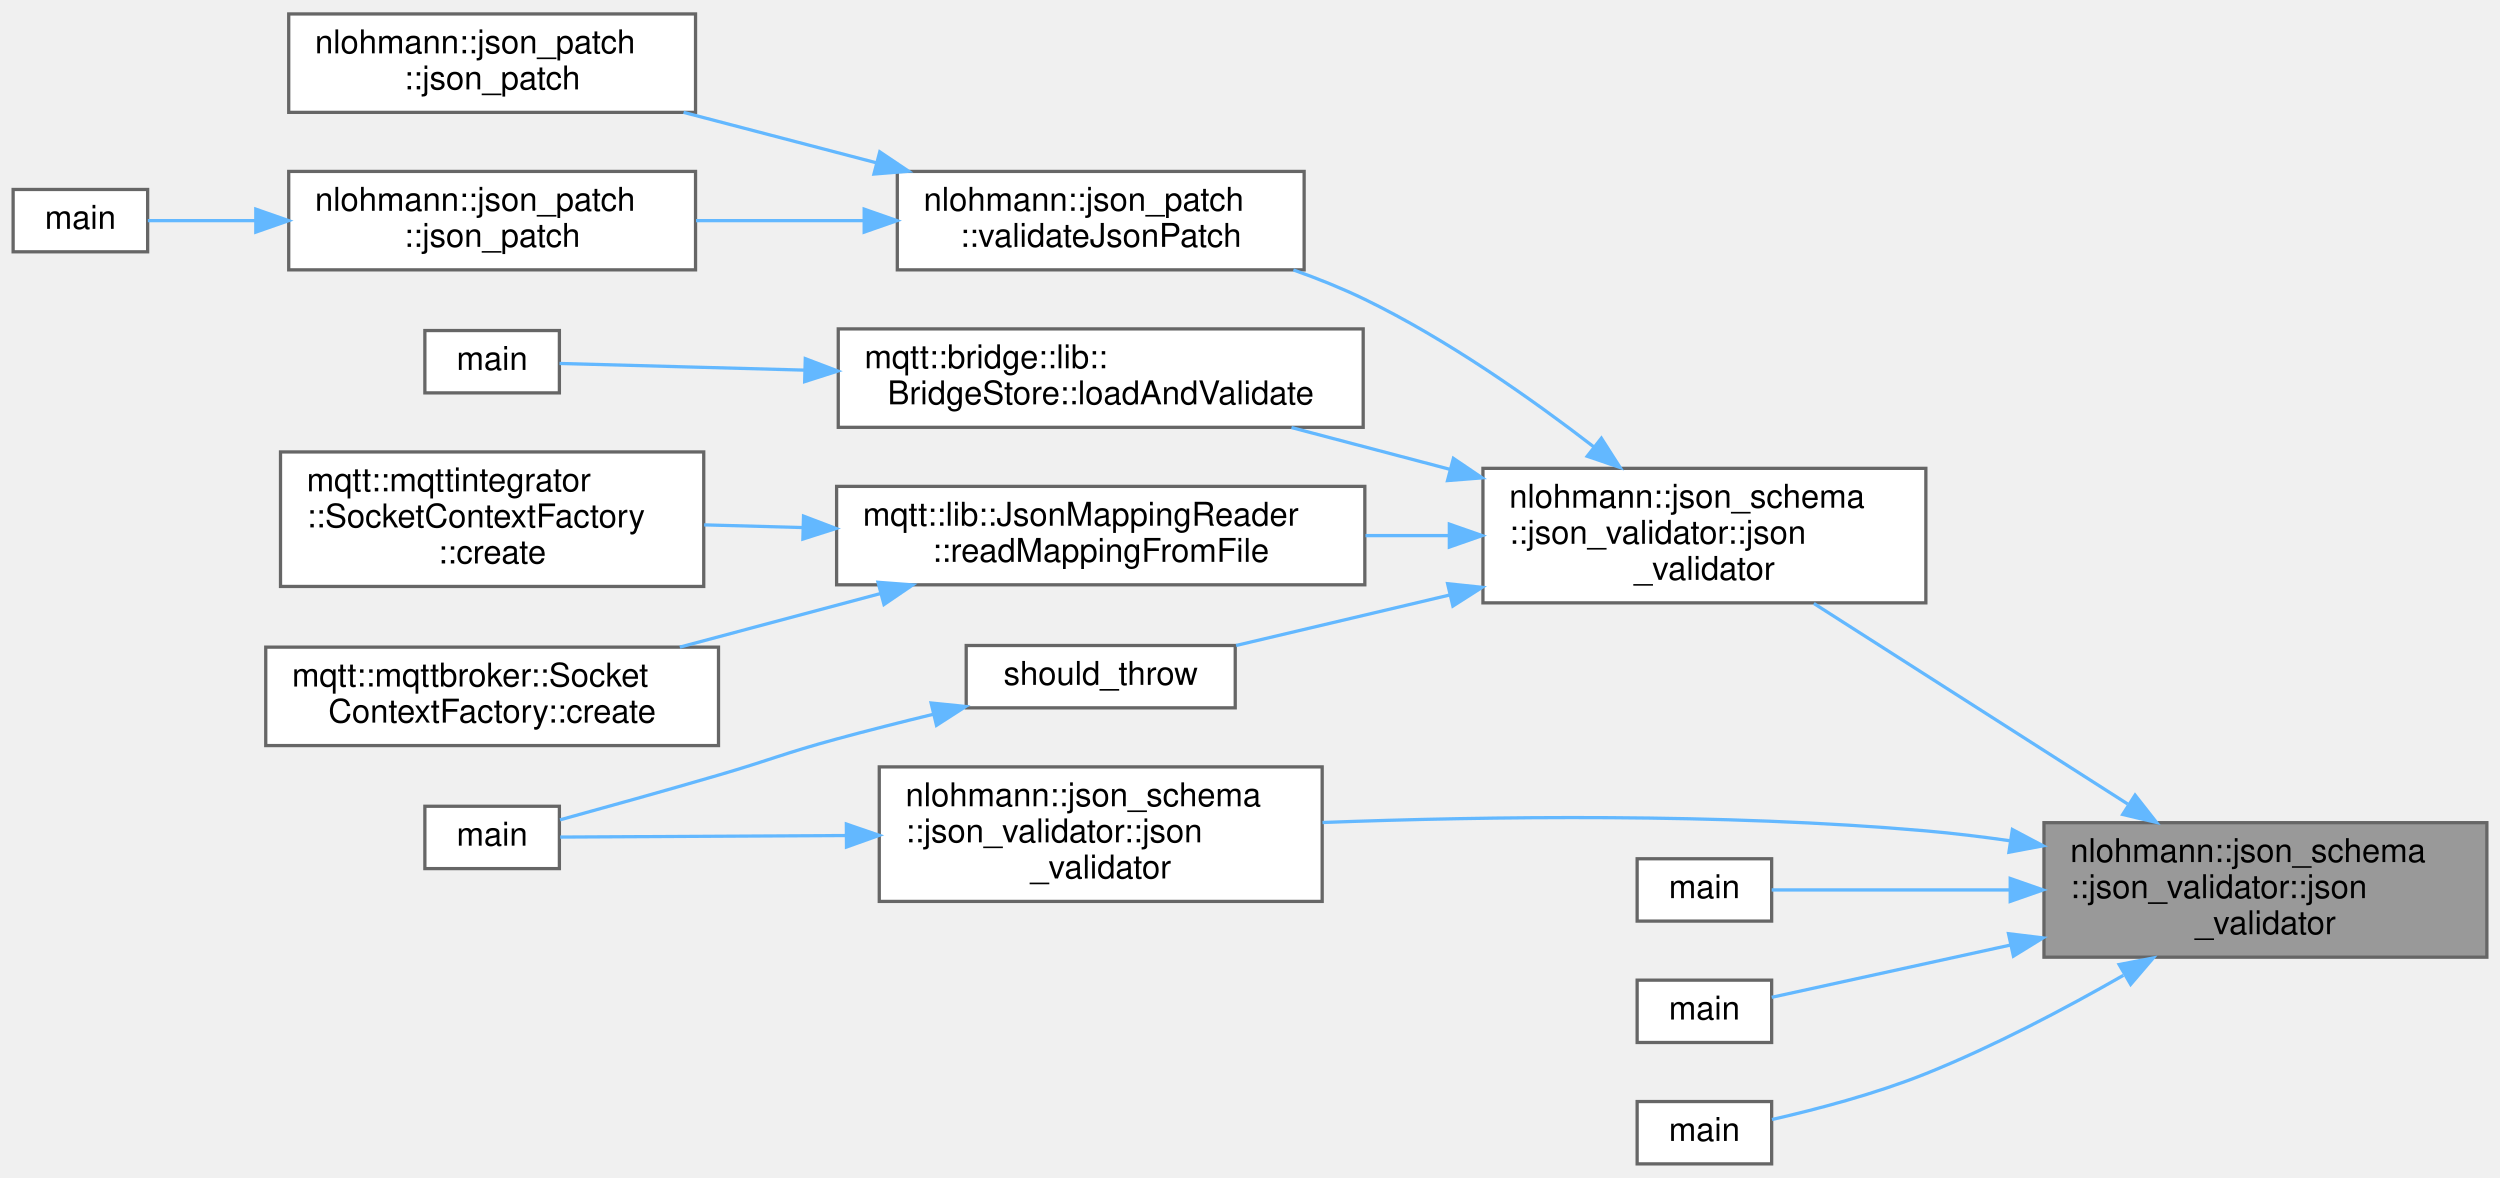
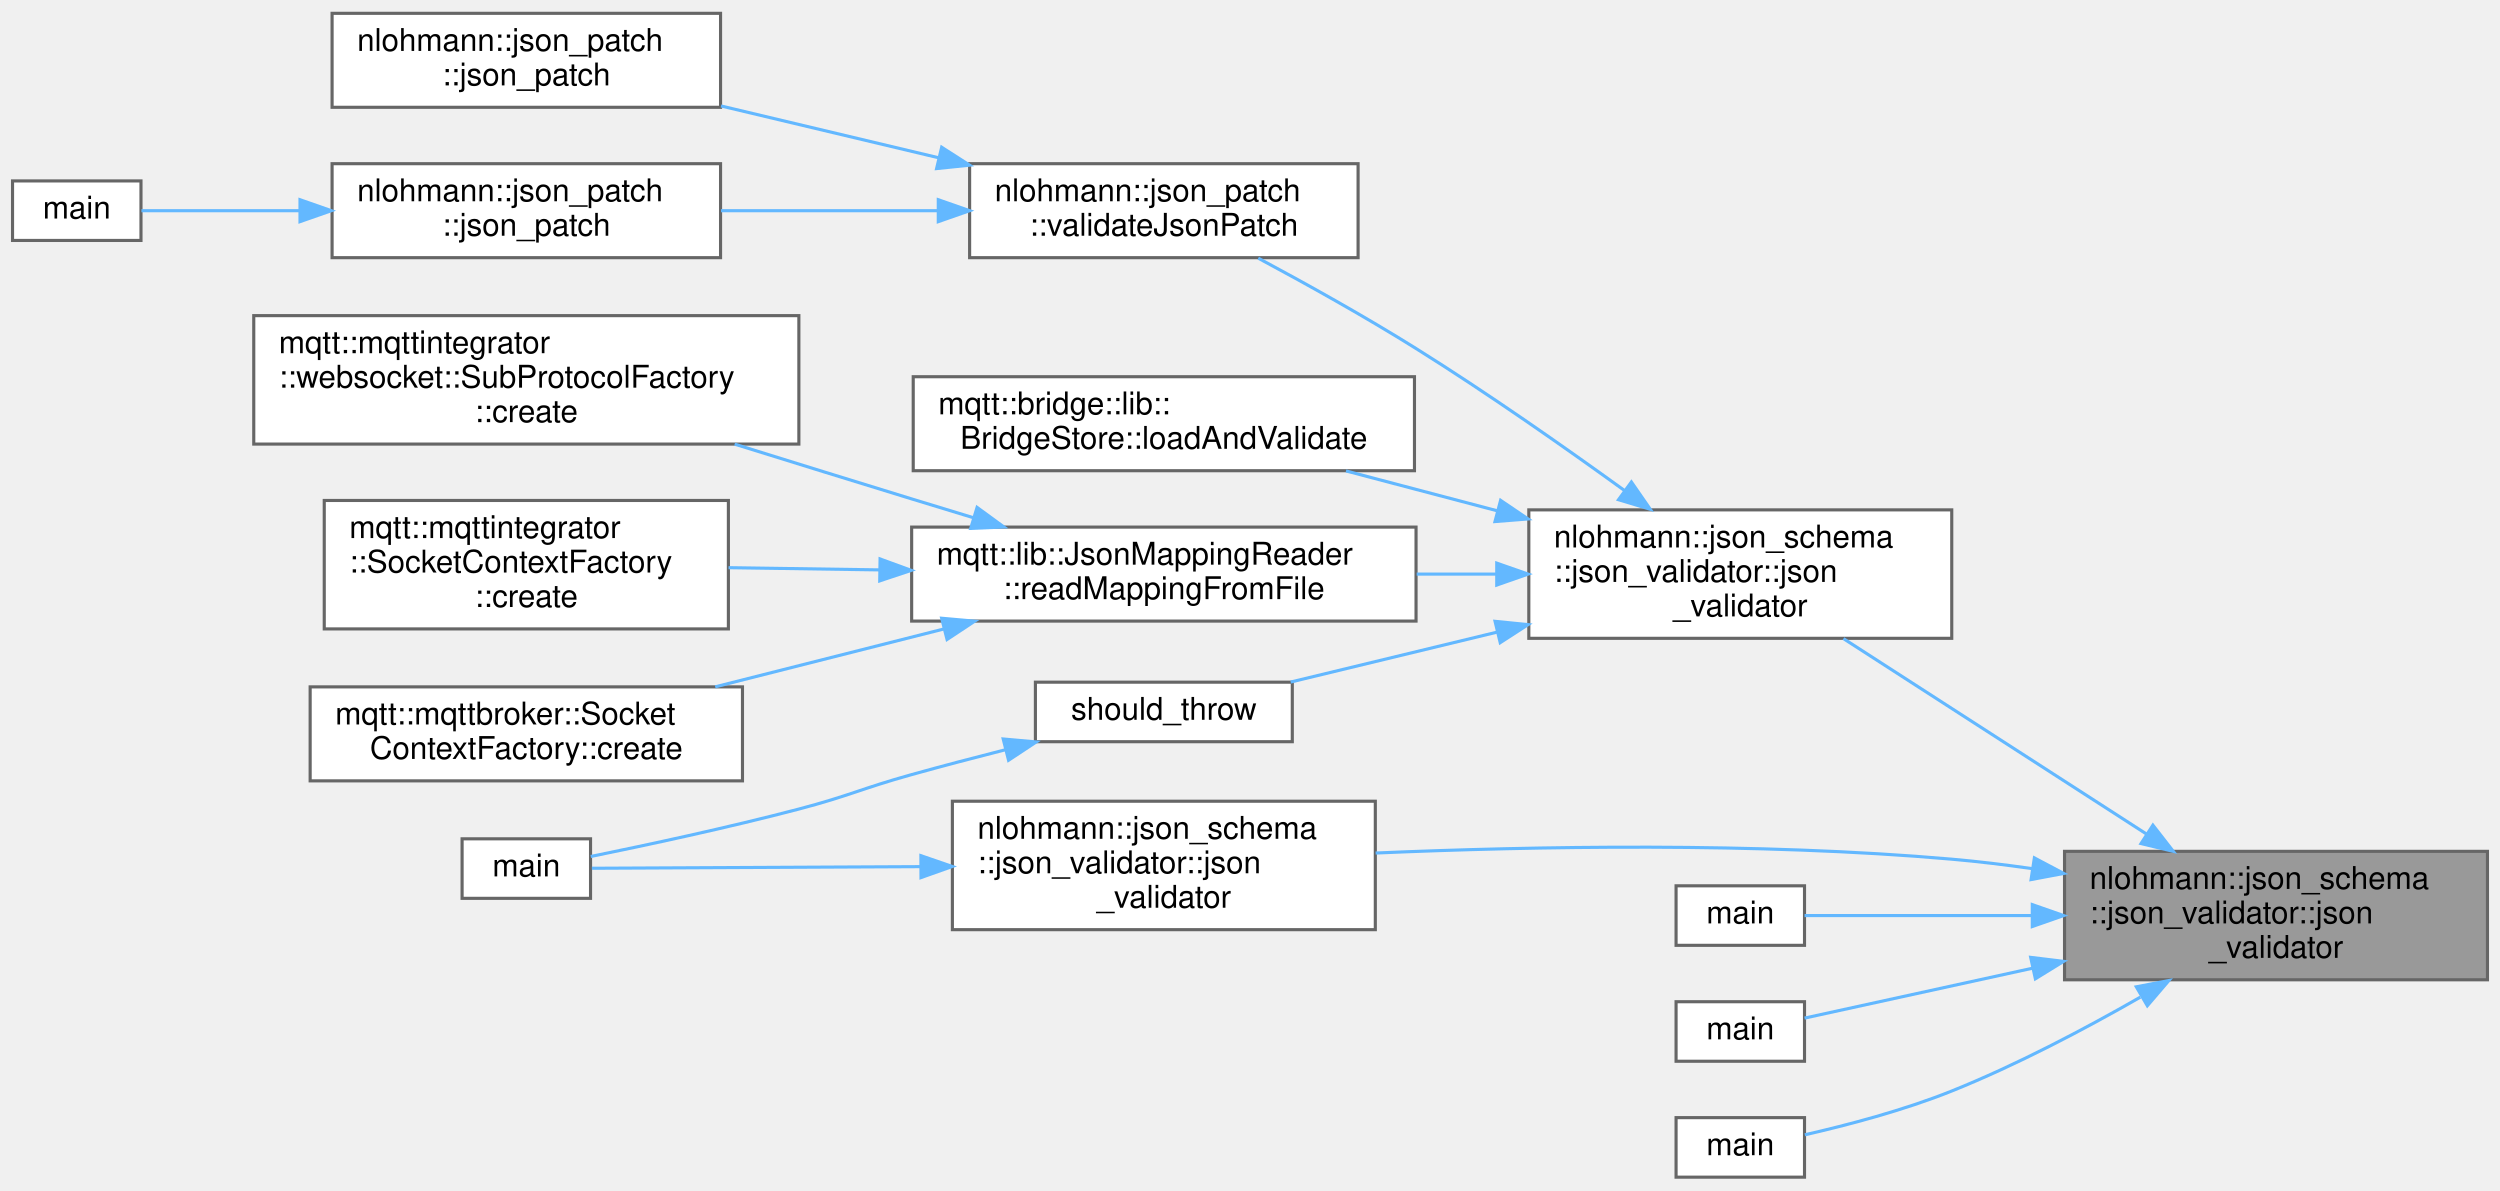
- <svg xmlns="http://www.w3.org/2000/svg" xmlns:xlink="http://www.w3.org/1999/xlink" width="762pt" height="359pt" viewBox="0.00 0.00 762.00 358.50">
-   <g id="graph0" class="graph" transform="scale(1 1) rotate(0) translate(4 354.5)">
+ <svg xmlns="http://www.w3.org/2000/svg" xmlns:xlink="http://www.w3.org/1999/xlink" width="798pt" height="380pt" viewBox="0.00 0.00 798.00 379.50">
+   <g id="graph0" class="graph" transform="scale(1 1) rotate(0) translate(4 375.5)">
    <g id="Node000001" class="node">
      <g id="a_Node000001">
        <a xlink:title=" ">
-           <polygon fill="#999999" stroke="#666666" points="754,-104 619,-104 619,-63 754,-63 754,-104" />
-           <text text-anchor="start" x="627" y="-92" font-family="Helvetica,sans-Serif" font-size="10.00">nlohmann::json_schema</text>
-           <text text-anchor="start" x="627" y="-81" font-family="Helvetica,sans-Serif" font-size="10.00">::json_validator::json</text>
-           <text text-anchor="middle" x="686.5" y="-70" font-family="Helvetica,sans-Serif" font-size="10.00">_validator</text>
+           <polygon fill="#999999" stroke="#666666" points="790,-104 655,-104 655,-63 790,-63 790,-104" />
+           <text text-anchor="start" x="663" y="-92" font-family="Helvetica,sans-Serif" font-size="10.00">nlohmann::json_schema</text>
+           <text text-anchor="start" x="663" y="-81" font-family="Helvetica,sans-Serif" font-size="10.00">::json_validator::json</text>
+           <text text-anchor="middle" x="722.5" y="-70" font-family="Helvetica,sans-Serif" font-size="10.00">_validator</text>
        </a>
      </g>
    </g>
    <g id="Node000002" class="node">
      <g id="a_Node000002">
        <a xlink:href="classnlohmann_1_1json__schema_1_1json__validator.html#ad8f46dfed69afe463732ae335879dabb" target="_top" xlink:title=" ">
-           <polygon fill="white" stroke="#666666" points="583,-212 448,-212 448,-171 583,-171 583,-212" />
-           <text text-anchor="start" x="456" y="-200" font-family="Helvetica,sans-Serif" font-size="10.00">nlohmann::json_schema</text>
-           <text text-anchor="start" x="456" y="-189" font-family="Helvetica,sans-Serif" font-size="10.00">::json_validator::json</text>
-           <text text-anchor="middle" x="515.5" y="-178" font-family="Helvetica,sans-Serif" font-size="10.00">_validator</text>
+           <polygon fill="white" stroke="#666666" points="619,-213 484,-213 484,-172 619,-172 619,-213" />
+           <text text-anchor="start" x="492" y="-201" font-family="Helvetica,sans-Serif" font-size="10.00">nlohmann::json_schema</text>
+           <text text-anchor="start" x="492" y="-190" font-family="Helvetica,sans-Serif" font-size="10.00">::json_validator::json</text>
+           <text text-anchor="middle" x="551.5" y="-179" font-family="Helvetica,sans-Serif" font-size="10.00">_validator</text>
        </a>
      </g>
    </g>
    <g id="edge1_Node000001_Node000002" class="edge">
      <g id="a_edge1_Node000001_Node000002">
        <a xlink:title=" ">
-           <path fill="none" stroke="#63b8ff" d="M644.53,-109.68C615.13,-128.47 576.07,-153.43 548.85,-170.82" />
-           <polygon fill="#63b8ff" stroke="#63b8ff" points="646.77,-112.4 653.31,-104.07 643,-106.5 646.77,-112.4" />
+           <path fill="none" stroke="#63b8ff" d="M681.26,-109.46C651.63,-128.57 611.89,-154.2 584.43,-171.9" />
+           <polygon fill="#63b8ff" stroke="#63b8ff" points="683.21,-112.36 689.71,-104 679.41,-106.48 683.21,-112.36" />
        </a>
      </g>
    </g>
    <g id="Node000014" class="node">
      <g id="a_Node000014">
        <a xlink:href="classnlohmann_1_1json__schema_1_1json__validator.html#a9b658ef82ef777074679e2a60d539821" target="_top" xlink:title=" ">
-           <polygon fill="white" stroke="#666666" points="399,-121 264,-121 264,-80 399,-80 399,-121" />
-           <text text-anchor="start" x="272" y="-109" font-family="Helvetica,sans-Serif" font-size="10.00">nlohmann::json_schema</text>
-           <text text-anchor="start" x="272" y="-98" font-family="Helvetica,sans-Serif" font-size="10.00">::json_validator::json</text>
-           <text text-anchor="middle" x="331.5" y="-87" font-family="Helvetica,sans-Serif" font-size="10.00">_validator</text>
+           <polygon fill="white" stroke="#666666" points="435,-120 300,-120 300,-79 435,-79 435,-120" />
+           <text text-anchor="start" x="308" y="-108" font-family="Helvetica,sans-Serif" font-size="10.00">nlohmann::json_schema</text>
+           <text text-anchor="start" x="308" y="-97" font-family="Helvetica,sans-Serif" font-size="10.00">::json_validator::json</text>
+           <text text-anchor="middle" x="367.5" y="-86" font-family="Helvetica,sans-Serif" font-size="10.00">_validator</text>
        </a>
      </g>
    </g>
    <g id="edge13_Node000001_Node000014" class="edge">
      <g id="a_edge13_Node000001_Node000014">
        <a xlink:title=" ">
-           <path fill="none" stroke="#63b8ff" d="M608.65,-98.48C600.03,-99.72 591.34,-100.77 583,-101.5 520.83,-106.92 449.65,-105.95 399.09,-104.05" />
-           <polygon fill="#63b8ff" stroke="#63b8ff" points="609.37,-101.91 618.73,-96.95 608.32,-94.99 609.37,-101.91" />
+           <path fill="none" stroke="#63b8ff" d="M644.65,-98.48C636.03,-99.72 627.34,-100.77 619,-101.5 556.83,-106.92 485.64,-105.63 435.09,-103.46" />
+           <polygon fill="#63b8ff" stroke="#63b8ff" points="645.37,-101.91 654.73,-96.95 644.32,-94.99 645.37,-101.91" />
        </a>
      </g>
    </g>
    <g id="Node000015" class="node">
      <g id="a_Node000015">
        <a xlink:href="format_8cpp.html#ae66f6b31b5ad750f1fe042a706a4e3d4" target="_top" xlink:title=" ">
-           <polygon fill="white" stroke="#666666" points="536,-93 495,-93 495,-74 536,-74 536,-93" />
-           <text text-anchor="middle" x="515.5" y="-81" font-family="Helvetica,sans-Serif" font-size="10.00">main</text>
+           <polygon fill="white" stroke="#666666" points="572,-93 531,-93 531,-74 572,-74 572,-93" />
+           <text text-anchor="middle" x="551.5" y="-81" font-family="Helvetica,sans-Serif" font-size="10.00">main</text>
        </a>
      </g>
    </g>
    <g id="edge15_Node000001_Node000015" class="edge">
      <g id="a_edge15_Node000001_Node000015">
        <a xlink:title=" ">
-           <path fill="none" stroke="#63b8ff" d="M608.52,-83.5C581.74,-83.5 553.94,-83.5 536.01,-83.5" />
-           <polygon fill="#63b8ff" stroke="#63b8ff" points="608.71,-87 618.71,-83.5 608.71,-80 608.71,-87" />
+           <path fill="none" stroke="#63b8ff" d="M644.52,-83.5C617.74,-83.5 589.94,-83.5 572.01,-83.5" />
+           <polygon fill="#63b8ff" stroke="#63b8ff" points="644.71,-87 654.71,-83.5 644.71,-80 644.71,-87" />
        </a>
      </g>
    </g>
    <g id="Node000016" class="node">
      <g id="a_Node000016">
        <a xlink:href="json-schema-validate_8cpp.html#a0ddf1224851353fc92bfbff6f499fa97" target="_top" xlink:title=" ">
-           <polygon fill="white" stroke="#666666" points="536,-56 495,-56 495,-37 536,-37 536,-56" />
-           <text text-anchor="middle" x="515.5" y="-44" font-family="Helvetica,sans-Serif" font-size="10.00">main</text>
+           <polygon fill="white" stroke="#666666" points="572,-56 531,-56 531,-37 572,-37 572,-56" />
+           <text text-anchor="middle" x="551.5" y="-44" font-family="Helvetica,sans-Serif" font-size="10.00">main</text>
        </a>
      </g>
    </g>
    <g id="edge16_Node000001_Node000016" class="edge">
      <g id="a_edge16_Node000001_Node000016">
        <a xlink:title=" ">
-           <path fill="none" stroke="#63b8ff" d="M608.87,-66.72C581.98,-60.84 554.02,-54.71 536.01,-50.77" />
-           <polygon fill="#63b8ff" stroke="#63b8ff" points="608.19,-70.16 618.71,-68.88 609.69,-63.32 608.19,-70.16" />
+           <path fill="none" stroke="#63b8ff" d="M644.87,-66.72C617.98,-60.84 590.02,-54.71 572.01,-50.77" />
+           <polygon fill="#63b8ff" stroke="#63b8ff" points="644.19,-70.16 654.71,-68.88 645.69,-63.32 644.19,-70.16" />
        </a>
      </g>
    </g>
    <g id="Node000017" class="node">
      <g id="a_Node000017">
        <a xlink:href="issue-189-default-values_8cpp.html#a840291bc02cba5474a4cb46a9b9566fe" target="_top" xlink:title=" ">
-           <polygon fill="white" stroke="#666666" points="536,-19 495,-19 495,0 536,0 536,-19" />
-           <text text-anchor="middle" x="515.5" y="-7" font-family="Helvetica,sans-Serif" font-size="10.00">main</text>
+           <polygon fill="white" stroke="#666666" points="572,-19 531,-19 531,0 572,0 572,-19" />
+           <text text-anchor="middle" x="551.5" y="-7" font-family="Helvetica,sans-Serif" font-size="10.00">main</text>
        </a>
      </g>
    </g>
    <g id="edge17_Node000001_Node000017" class="edge">
      <g id="a_edge17_Node000001_Node000017">
        <a xlink:title=" ">
-           <path fill="none" stroke="#63b8ff" d="M643.21,-57.47C625.13,-47.12 603.51,-35.74 583,-27.5 567.69,-21.34 549.56,-16.59 536.1,-13.52" />
-           <polygon fill="#63b8ff" stroke="#63b8ff" points="641.91,-60.76 652.31,-62.76 645.43,-54.71 641.91,-60.76" />
+           <path fill="none" stroke="#63b8ff" d="M679.21,-57.47C661.13,-47.12 639.51,-35.74 619,-27.5 603.69,-21.34 585.56,-16.59 572.1,-13.52" />
+           <polygon fill="#63b8ff" stroke="#63b8ff" points="677.91,-60.76 688.31,-62.76 681.43,-54.71 677.91,-60.76" />
        </a>
      </g>
    </g>
    <g id="Node000003" class="node">
      <g id="a_Node000003">
        <a xlink:href="classmqtt_1_1bridge_1_1lib_1_1BridgeStore.html#ab8ade196caaa4d233f8dc1625619ed9a" target="_top" xlink:title=" ">
-           <polygon fill="white" stroke="#666666" points="411.5,-254.5 251.5,-254.5 251.5,-224.5 411.5,-224.5 411.5,-254.5" />
-           <text text-anchor="start" x="259.5" y="-242.5" font-family="Helvetica,sans-Serif" font-size="10.00">mqtt::bridge::lib::</text>
-           <text text-anchor="middle" x="331.5" y="-231.5" font-family="Helvetica,sans-Serif" font-size="10.00">BridgeStore::loadAndValidate</text>
+           <polygon fill="white" stroke="#666666" points="447.5,-255.5 287.5,-255.5 287.5,-225.5 447.5,-225.5 447.5,-255.5" />
+           <text text-anchor="start" x="295.5" y="-243.5" font-family="Helvetica,sans-Serif" font-size="10.00">mqtt::bridge::lib::</text>
+           <text text-anchor="middle" x="367.5" y="-232.5" font-family="Helvetica,sans-Serif" font-size="10.00">BridgeStore::loadAndValidate</text>
        </a>
      </g>
    </g>
    <g id="edge2_Node000002_Node000003" class="edge">
      <g id="a_edge2_Node000002_Node000003">
        <a xlink:title=" ">
-           <path fill="none" stroke="#63b8ff" d="M437.81,-211.73C421.67,-215.98 404.91,-220.4 389.64,-224.43" />
-           <polygon fill="#63b8ff" stroke="#63b8ff" points="438.99,-215.04 447.76,-209.1 437.2,-208.27 438.99,-215.04" />
-         </a>
-       </g>
-     </g>
-     <g id="Node000005" class="node">
-       <g id="a_Node000005">
+           <path fill="none" stroke="#63b8ff" d="M473.81,-212.73C457.67,-216.98 440.91,-221.4 425.64,-225.43" />
+           <polygon fill="#63b8ff" stroke="#63b8ff" points="474.99,-216.04 483.76,-210.1 473.2,-209.27 474.99,-216.04" />
+         </a>
+       </g>
+     </g>
+     <g id="Node000004" class="node">
+       <g id="a_Node000004">
        <a xlink:href="classmqtt_1_1lib_1_1JsonMappingReader.html#a77231994bd3ef854feb2db79dd71746b" target="_top" xlink:title=" ">
-           <polygon fill="white" stroke="#666666" points="412,-206.5 251,-206.5 251,-176.5 412,-176.5 412,-206.5" />
-           <text text-anchor="start" x="259" y="-194.5" font-family="Helvetica,sans-Serif" font-size="10.00">mqtt::lib::JsonMappingReader</text>
-           <text text-anchor="middle" x="331.5" y="-183.5" font-family="Helvetica,sans-Serif" font-size="10.00">::readMappingFromFile</text>
-         </a>
-       </g>
-     </g>
-     <g id="edge4_Node000002_Node000005" class="edge">
-       <g id="a_edge4_Node000002_Node000005">
-         <a xlink:title=" ">
-           <path fill="none" stroke="#63b8ff" d="M437.61,-191.5C429.21,-191.5 420.64,-191.5 412.2,-191.5" />
-           <polygon fill="#63b8ff" stroke="#63b8ff" points="437.76,-195 447.76,-191.5 437.76,-188 437.76,-195" />
+           <polygon fill="white" stroke="#666666" points="448,-207.5 287,-207.5 287,-177.5 448,-177.5 448,-207.5" />
+           <text text-anchor="start" x="295" y="-195.5" font-family="Helvetica,sans-Serif" font-size="10.00">mqtt::lib::JsonMappingReader</text>
+           <text text-anchor="middle" x="367.5" y="-184.5" font-family="Helvetica,sans-Serif" font-size="10.00">::readMappingFromFile</text>
+         </a>
+       </g>
+     </g>
+     <g id="edge3_Node000002_Node000004" class="edge">
+       <g id="a_edge3_Node000002_Node000004">
+         <a xlink:title=" ">
+           <path fill="none" stroke="#63b8ff" d="M473.61,-192.5C465.21,-192.5 456.64,-192.5 448.2,-192.5" />
+           <polygon fill="#63b8ff" stroke="#63b8ff" points="473.76,-196 483.76,-192.5 473.76,-189 473.76,-196" />
        </a>
      </g>
    </g>
    <g id="Node000008" class="node">
      <g id="a_Node000008">
        <a xlink:href="issue-293_8cpp.html#a8ee39622edc153e58dfa5711984ac185" target="_top" xlink:title=" ">
-           <polygon fill="white" stroke="#666666" points="372.5,-158 290.5,-158 290.5,-139 372.5,-139 372.5,-158" />
-           <text text-anchor="middle" x="331.5" y="-146" font-family="Helvetica,sans-Serif" font-size="10.00">should_throw</text>
+           <polygon fill="white" stroke="#666666" points="408.5,-158 326.5,-158 326.5,-139 408.5,-139 408.5,-158" />
+           <text text-anchor="middle" x="367.5" y="-146" font-family="Helvetica,sans-Serif" font-size="10.00">should_throw</text>
        </a>
      </g>
    </g>
    <g id="edge7_Node000002_Node000008" class="edge">
      <g id="a_edge7_Node000002_Node000008">
        <a xlink:title=" ">
-           <path fill="none" stroke="#63b8ff" d="M437.92,-173.41C415.53,-168.12 391.94,-162.54 372.76,-158.01" />
-           <polygon fill="#63b8ff" stroke="#63b8ff" points="437.23,-176.84 447.76,-175.73 438.84,-170.03 437.23,-176.84" />
+           <path fill="none" stroke="#63b8ff" d="M473.8,-173.96C451.13,-168.48 427.25,-162.7 407.97,-158.04" />
+           <polygon fill="#63b8ff" stroke="#63b8ff" points="473.22,-177.42 483.76,-176.37 474.87,-170.61 473.22,-177.42" />
        </a>
      </g>
    </g>
    <g id="Node000010" class="node">
      <g id="a_Node000010">
        <a xlink:href="classnlohmann_1_1json__patch.html#ac7aea9496e07beb821fb9e5423fb76f5" target="_top" xlink:title=" ">
-           <polygon fill="white" stroke="#666666" points="393.5,-302.5 269.5,-302.5 269.5,-272.5 393.5,-272.5 393.5,-302.5" />
-           <text text-anchor="start" x="277.5" y="-290.5" font-family="Helvetica,sans-Serif" font-size="10.00">nlohmann::json_patch</text>
-           <text text-anchor="middle" x="331.5" y="-279.5" font-family="Helvetica,sans-Serif" font-size="10.00">::validateJsonPatch</text>
+           <polygon fill="white" stroke="#666666" points="429.5,-323.5 305.5,-323.5 305.5,-293.5 429.5,-293.5 429.5,-323.5" />
+           <text text-anchor="start" x="313.5" y="-311.5" font-family="Helvetica,sans-Serif" font-size="10.00">nlohmann::json_patch</text>
+           <text text-anchor="middle" x="367.5" y="-300.5" font-family="Helvetica,sans-Serif" font-size="10.00">::validateJsonPatch</text>
        </a>
      </g>
    </g>
    <g id="edge9_Node000002_Node000010" class="edge">
      <g id="a_edge9_Node000002_Node000010">
        <a xlink:title=" ">
-           <path fill="none" stroke="#63b8ff" d="M481.91,-218.45C462.56,-233.39 436.98,-251.35 412,-263.5 405.13,-266.84 397.7,-269.83 390.23,-272.47" />
-           <polygon fill="#63b8ff" stroke="#63b8ff" points="484.1,-221.19 489.8,-212.26 479.78,-215.68 484.1,-221.19" />
-         </a>
-       </g>
-     </g>
-     <g id="Node000004" class="node">
-       <g id="a_Node000004">
-         <a xlink:href="mqttbridge_8cpp.html#a0ddf1224851353fc92bfbff6f499fa97" target="_top" xlink:title=" ">
-           <polygon fill="white" stroke="#666666" points="166.5,-254 125.5,-254 125.5,-235 166.5,-235 166.5,-254" />
-           <text text-anchor="middle" x="146" y="-242" font-family="Helvetica,sans-Serif" font-size="10.00">main</text>
-         </a>
-       </g>
-     </g>
-     <g id="edge3_Node000003_Node000004" class="edge">
-       <g id="a_edge3_Node000003_Node000004">
-         <a xlink:title=" ">
-           <path fill="none" stroke="#63b8ff" d="M241.05,-241.94C213,-242.7 184.67,-243.47 166.54,-243.97" />
-           <polygon fill="#63b8ff" stroke="#63b8ff" points="241.45,-245.43 251.35,-241.66 241.26,-238.43 241.45,-245.43" />
+           <path fill="none" stroke="#63b8ff" d="M514.53,-219.18C495.16,-233.19 470.65,-250.34 448,-264.5 431.68,-274.71 412.86,-285.18 397.63,-293.34" />
+           <polygon fill="#63b8ff" stroke="#63b8ff" points="516.74,-221.9 522.77,-213.19 512.62,-216.24 516.74,-221.9" />
+         </a>
+       </g>
+     </g>
+     <g id="Node000005" class="node">
+       <g id="a_Node000005">
+         <a xlink:href="classmqtt_1_1mqttintegrator_1_1SocketContextFactory.html#a0667981d3feaa8d66a6ba2ecb81dc900" target="_top" xlink:title=" ">
+           <polygon fill="white" stroke="#666666" points="228.5,-216 99.5,-216 99.5,-175 228.5,-175 228.5,-216" />
+           <text text-anchor="start" x="107.5" y="-204" font-family="Helvetica,sans-Serif" font-size="10.00">mqtt::mqttintegrator</text>
+           <text text-anchor="start" x="107.5" y="-193" font-family="Helvetica,sans-Serif" font-size="10.00">::SocketContextFactory</text>
+           <text text-anchor="middle" x="164" y="-182" font-family="Helvetica,sans-Serif" font-size="10.00">::create</text>
+         </a>
+       </g>
+     </g>
+     <g id="edge4_Node000004_Node000005" class="edge">
+       <g id="a_edge4_Node000004_Node000005">
+         <a xlink:title=" ">
+           <path fill="none" stroke="#63b8ff" d="M276.8,-193.84C260.53,-194.08 243.87,-194.33 228.55,-194.55" />
+           <polygon fill="#63b8ff" stroke="#63b8ff" points="276.92,-197.33 286.86,-193.69 276.81,-190.34 276.92,-197.33" />
        </a>
      </g>
    </g>
    <g id="Node000006" class="node">
      <g id="a_Node000006">
-         <a xlink:href="classmqtt_1_1mqttintegrator_1_1SocketContextFactory.html#a0667981d3feaa8d66a6ba2ecb81dc900" target="_top" xlink:title=" ">
-           <polygon fill="white" stroke="#666666" points="210.5,-217 81.5,-217 81.5,-176 210.5,-176 210.5,-217" />
-           <text text-anchor="start" x="89.5" y="-205" font-family="Helvetica,sans-Serif" font-size="10.00">mqtt::mqttintegrator</text>
-           <text text-anchor="start" x="89.5" y="-194" font-family="Helvetica,sans-Serif" font-size="10.00">::SocketContextFactory</text>
-           <text text-anchor="middle" x="146" y="-183" font-family="Helvetica,sans-Serif" font-size="10.00">::create</text>
-         </a>
-       </g>
-     </g>
-     <g id="edge5_Node000005_Node000006" class="edge">
-       <g id="a_edge5_Node000005_Node000006">
-         <a xlink:title=" ">
-           <path fill="none" stroke="#63b8ff" d="M240.68,-193.95C230.52,-194.22 220.33,-194.5 210.61,-194.77" />
-           <polygon fill="#63b8ff" stroke="#63b8ff" points="240.91,-197.44 250.81,-193.67 240.72,-190.45 240.91,-197.44" />
+         <a xlink:href="classmqtt_1_1mqttbroker_1_1SocketContextFactory.html#a84a300c6ea4e8fc1e0370f5460a64e9a" target="_top" xlink:title=" ">
+           <polygon fill="white" stroke="#666666" points="233,-156.5 95,-156.5 95,-126.5 233,-126.5 233,-156.5" />
+           <text text-anchor="start" x="103" y="-144.5" font-family="Helvetica,sans-Serif" font-size="10.00">mqtt::mqttbroker::Socket</text>
+           <text text-anchor="middle" x="164" y="-133.5" font-family="Helvetica,sans-Serif" font-size="10.00">ContextFactory::create</text>
+         </a>
+       </g>
+     </g>
+     <g id="edge5_Node000004_Node000006" class="edge">
+       <g id="a_edge5_Node000004_Node000006">
+         <a xlink:title=" ">
+           <path fill="none" stroke="#63b8ff" d="M297.15,-174.95C273.43,-168.94 247.14,-162.29 224.29,-156.51" />
+           <polygon fill="#63b8ff" stroke="#63b8ff" points="296.58,-178.41 307.13,-177.47 298.3,-171.63 296.58,-178.41" />
        </a>
      </g>
    </g>
    <g id="Node000007" class="node">
      <g id="a_Node000007">
-         <a xlink:href="classmqtt_1_1mqttbroker_1_1SocketContextFactory.html#a84a300c6ea4e8fc1e0370f5460a64e9a" target="_top" xlink:title=" ">
-           <polygon fill="white" stroke="#666666" points="215,-157.5 77,-157.5 77,-127.5 215,-127.5 215,-157.5" />
-           <text text-anchor="start" x="85" y="-145.5" font-family="Helvetica,sans-Serif" font-size="10.00">mqtt::mqttbroker::Socket</text>
-           <text text-anchor="middle" x="146" y="-134.5" font-family="Helvetica,sans-Serif" font-size="10.00">ContextFactory::create</text>
-         </a>
-       </g>
-     </g>
-     <g id="edge6_Node000005_Node000007" class="edge">
-       <g id="a_edge6_Node000005_Node000007">
-         <a xlink:title=" ">
-           <path fill="none" stroke="#63b8ff" d="M264.5,-173.88C244.43,-168.52 222.56,-162.68 203.2,-157.51" />
-           <polygon fill="#63b8ff" stroke="#63b8ff" points="263.63,-177.27 274.2,-176.47 265.44,-170.5 263.63,-177.27" />
+         <a xlink:href="classmqtt_1_1mqttintegrator_1_1websocket_1_1SubProtocolFactory.html#ae88373a69cdee4d08cf58c4c618041d6" target="_top" xlink:title=" ">
+           <polygon fill="white" stroke="#666666" points="251,-275 77,-275 77,-234 251,-234 251,-275" />
+           <text text-anchor="start" x="85" y="-263" font-family="Helvetica,sans-Serif" font-size="10.00">mqtt::mqttintegrator</text>
+           <text text-anchor="start" x="85" y="-252" font-family="Helvetica,sans-Serif" font-size="10.00">::websocket::SubProtocolFactory</text>
+           <text text-anchor="middle" x="164" y="-241" font-family="Helvetica,sans-Serif" font-size="10.00">::create</text>
+         </a>
+       </g>
+     </g>
+     <g id="edge6_Node000004_Node000007" class="edge">
+       <g id="a_edge6_Node000004_Node000007">
+         <a xlink:title=" ">
+           <path fill="none" stroke="#63b8ff" d="M306.73,-210.48C300.07,-212.5 293.39,-214.54 287,-216.5 268.65,-222.13 248.78,-228.29 230.5,-233.98" />
+           <polygon fill="#63b8ff" stroke="#63b8ff" points="307.88,-213.79 316.44,-207.54 305.85,-207.09 307.88,-213.79" />
        </a>
      </g>
    </g>
    <g id="Node000009" class="node">
      <g id="a_Node000009">
        <a xlink:href="issue-293_8cpp.html#a840291bc02cba5474a4cb46a9b9566fe" target="_top" xlink:title=" ">
-           <polygon fill="white" stroke="#666666" points="166.5,-109 125.5,-109 125.5,-90 166.5,-90 166.5,-109" />
-           <text text-anchor="middle" x="146" y="-97" font-family="Helvetica,sans-Serif" font-size="10.00">main</text>
+           <polygon fill="white" stroke="#666666" points="184.5,-108 143.5,-108 143.5,-89 184.5,-89 184.5,-108" />
+           <text text-anchor="middle" x="164" y="-96" font-family="Helvetica,sans-Serif" font-size="10.00">main</text>
        </a>
      </g>
    </g>
    <g id="edge8_Node000008_Node000009" class="edge">
      <g id="a_edge8_Node000008_Node000009">
        <a xlink:title=" ">
-           <path fill="none" stroke="#63b8ff" d="M280.35,-137.01C270.59,-134.64 260.45,-132.07 251,-129.5 234.86,-125.11 231.06,-123.2 215,-118.5 198.76,-113.75 180.27,-108.6 166.68,-104.86" />
-           <polygon fill="#63b8ff" stroke="#63b8ff" points="279.8,-140.48 290.34,-139.41 281.44,-133.67 279.8,-140.48" />
+           <path fill="none" stroke="#63b8ff" d="M316.99,-136.45C307.04,-133.92 296.67,-131.19 287,-128.5 270.88,-124.01 267.18,-121.75 251,-117.5 228.37,-111.55 202.07,-105.93 184.57,-102.36" />
+           <polygon fill="#63b8ff" stroke="#63b8ff" points="316.22,-139.87 326.77,-138.92 317.93,-133.08 316.22,-139.87" />
        </a>
      </g>
    </g>
    <g id="Node000011" class="node">
      <g id="a_Node000011">
        <a xlink:href="classnlohmann_1_1json__patch.html#ae61d410c3afe7cf9b7a9589819e8f94a" target="_top" xlink:title=" ">
-           <polygon fill="white" stroke="#666666" points="208,-350.5 84,-350.5 84,-320.5 208,-320.5 208,-350.5" />
-           <text text-anchor="start" x="92" y="-338.5" font-family="Helvetica,sans-Serif" font-size="10.00">nlohmann::json_patch</text>
-           <text text-anchor="middle" x="146" y="-327.5" font-family="Helvetica,sans-Serif" font-size="10.00">::json_patch</text>
+           <polygon fill="white" stroke="#666666" points="226,-371.5 102,-371.5 102,-341.5 226,-341.5 226,-371.5" />
+           <text text-anchor="start" x="110" y="-359.5" font-family="Helvetica,sans-Serif" font-size="10.00">nlohmann::json_patch</text>
+           <text text-anchor="middle" x="164" y="-348.5" font-family="Helvetica,sans-Serif" font-size="10.00">::json_patch</text>
        </a>
      </g>
    </g>
    <g id="edge10_Node000010_Node000011" class="edge">
      <g id="a_edge10_Node000010_Node000011">
        <a xlink:title=" ">
-           <path fill="none" stroke="#63b8ff" d="M263.03,-305.15C243.76,-310.19 222.95,-315.63 204.35,-320.5" />
-           <polygon fill="#63b8ff" stroke="#63b8ff" points="264.15,-308.47 272.94,-302.56 262.38,-301.7 264.15,-308.47" />
+           <path fill="none" stroke="#63b8ff" d="M295.6,-325.39C272.93,-330.79 248.05,-336.72 226.14,-341.93" />
+           <polygon fill="#63b8ff" stroke="#63b8ff" points="296.58,-328.75 305.5,-323.03 294.96,-321.94 296.58,-328.75" />
        </a>
      </g>
    </g>
    <g id="Node000012" class="node">
      <g id="a_Node000012">
        <a xlink:href="classnlohmann_1_1json__patch.html#a9ed4f8e610b70b973f9fd59696d5c10b" target="_top" xlink:title=" ">
-           <polygon fill="white" stroke="#666666" points="208,-302.5 84,-302.5 84,-272.5 208,-272.5 208,-302.5" />
-           <text text-anchor="start" x="92" y="-290.5" font-family="Helvetica,sans-Serif" font-size="10.00">nlohmann::json_patch</text>
-           <text text-anchor="middle" x="146" y="-279.5" font-family="Helvetica,sans-Serif" font-size="10.00">::json_patch</text>
+           <polygon fill="white" stroke="#666666" points="226,-323.5 102,-323.5 102,-293.5 226,-293.5 226,-323.5" />
+           <text text-anchor="start" x="110" y="-311.5" font-family="Helvetica,sans-Serif" font-size="10.00">nlohmann::json_patch</text>
+           <text text-anchor="middle" x="164" y="-300.5" font-family="Helvetica,sans-Serif" font-size="10.00">::json_patch</text>
        </a>
      </g>
    </g>
    <g id="edge11_Node000010_Node000012" class="edge">
      <g id="a_edge11_Node000010_Node000012">
        <a xlink:title=" ">
-           <path fill="none" stroke="#63b8ff" d="M259.07,-287.5C242.25,-287.5 224.47,-287.5 208.15,-287.5" />
-           <polygon fill="#63b8ff" stroke="#63b8ff" points="259.4,-291 269.4,-287.5 259.4,-284 259.4,-291" />
+           <path fill="none" stroke="#63b8ff" d="M295.29,-308.5C272.71,-308.5 247.95,-308.5 226.14,-308.5" />
+           <polygon fill="#63b8ff" stroke="#63b8ff" points="295.5,-312 305.5,-308.5 295.5,-305 295.5,-312" />
        </a>
      </g>
    </g>
    <g id="Node000013" class="node">
      <g id="a_Node000013">
        <a xlink:href="test_2json-patch_8cpp.html#a840291bc02cba5474a4cb46a9b9566fe" target="_top" xlink:title=" ">
-           <polygon fill="white" stroke="#666666" points="41,-297 0,-297 0,-278 41,-278 41,-297" />
-           <text text-anchor="middle" x="20.5" y="-285" font-family="Helvetica,sans-Serif" font-size="10.00">main</text>
+           <polygon fill="white" stroke="#666666" points="41,-318 0,-318 0,-299 41,-299 41,-318" />
+           <text text-anchor="middle" x="20.5" y="-306" font-family="Helvetica,sans-Serif" font-size="10.00">main</text>
        </a>
      </g>
    </g>
    <g id="edge12_Node000012_Node000013" class="edge">
      <g id="a_edge12_Node000012_Node000013">
        <a xlink:title=" ">
-           <path fill="none" stroke="#63b8ff" d="M73.8,-287.5C61.77,-287.5 50.23,-287.5 41.07,-287.5" />
-           <polygon fill="#63b8ff" stroke="#63b8ff" points="73.97,-291 83.97,-287.5 73.97,-284 73.97,-291" />
+           <path fill="none" stroke="#63b8ff" d="M91.74,-308.5C73.1,-308.5 54.51,-308.5 41.14,-308.5" />
+           <polygon fill="#63b8ff" stroke="#63b8ff" points="91.76,-312 101.76,-308.5 91.76,-305 91.76,-312" />
        </a>
      </g>
    </g>
    <g id="edge14_Node000014_Node000009" class="edge">
      <g id="a_edge14_Node000014_Node000009">
        <a xlink:title=" ">
-           <path fill="none" stroke="#63b8ff" d="M253.77,-100.08C221.95,-99.91 187.65,-99.72 166.75,-99.61" />
-           <polygon fill="#63b8ff" stroke="#63b8ff" points="253.97,-103.58 263.99,-100.14 254.01,-96.58 253.97,-103.58" />
+           <path fill="none" stroke="#63b8ff" d="M289.94,-99.12C252.06,-98.93 209.33,-98.72 184.93,-98.6" />
+           <polygon fill="#63b8ff" stroke="#63b8ff" points="289.95,-102.62 299.96,-99.17 289.98,-95.62 289.95,-102.62" />
        </a>
      </g>
    </g>
  </g>
</svg>
